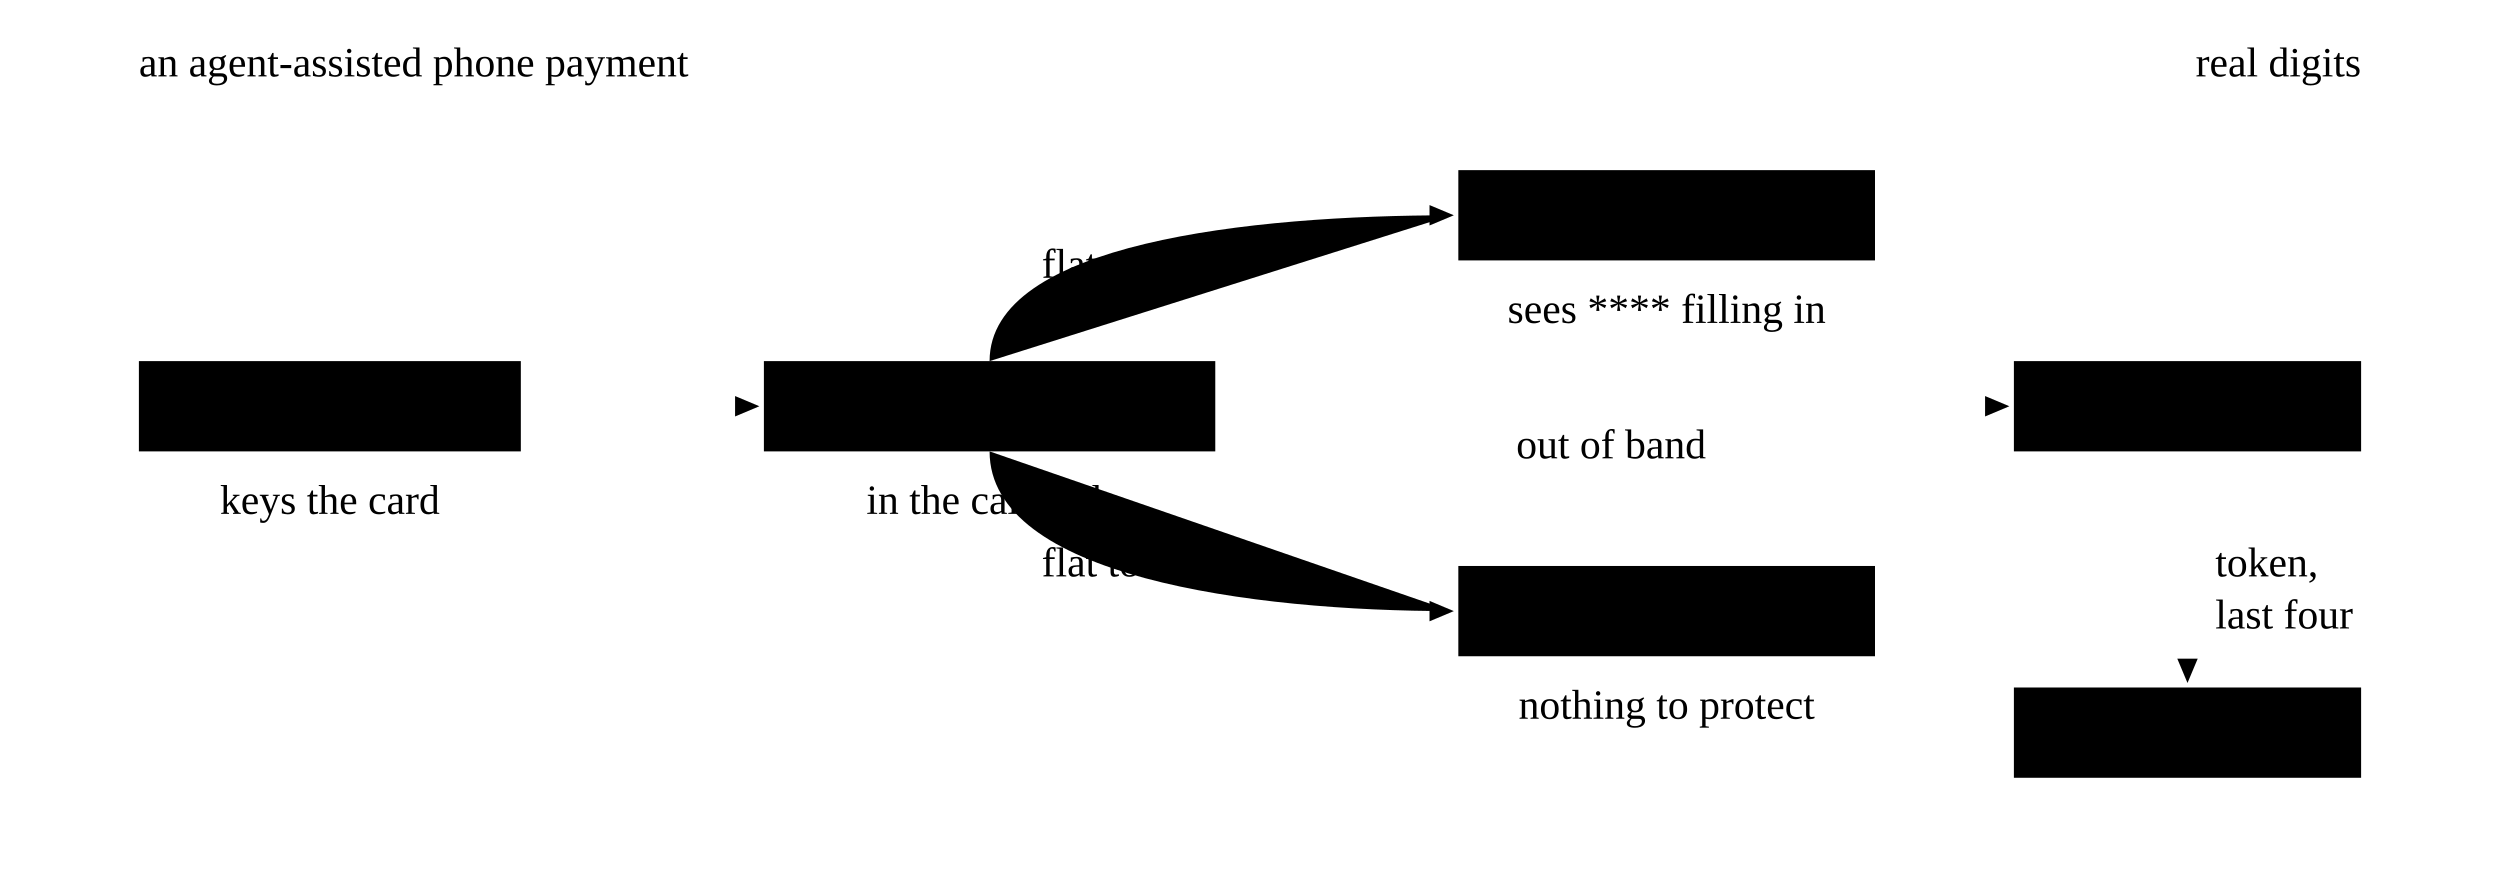
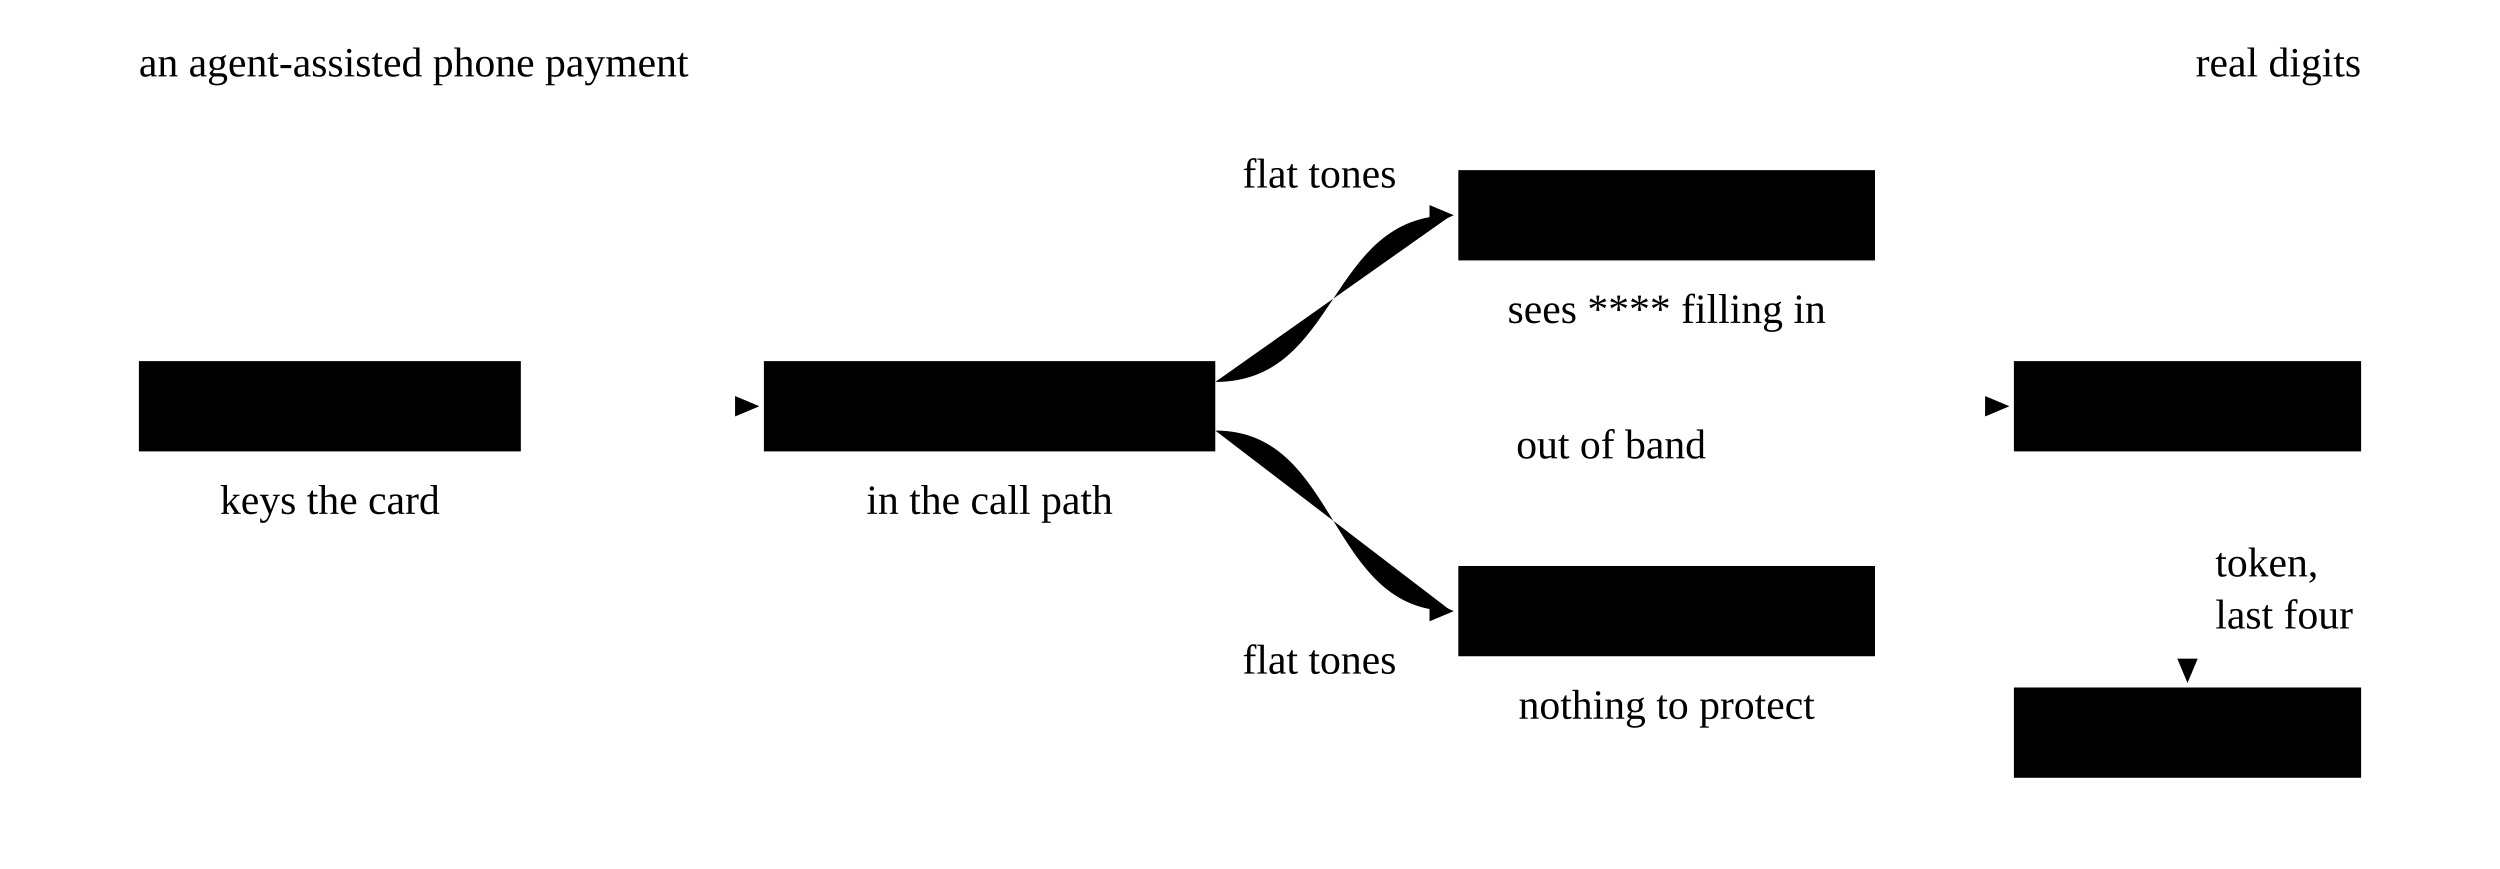
<svg xmlns="http://www.w3.org/2000/svg" viewBox="0 0 720 250">
  <defs>
    <marker id="ph-ah" viewBox="0 0 10 10" refX="9" refY="5" markerWidth="7" markerHeight="7" markerUnits="userSpaceOnUse" orient="auto-start-reverse">
      <path class="ah" d="M0,0.8L10,5L0,9.2Z" />
    </marker>
    <marker id="ph-ah-ink" viewBox="0 0 10 10" refX="9" refY="5" markerWidth="7" markerHeight="7" markerUnits="userSpaceOnUse" orient="auto-start-reverse">
      <path class="ah ink" d="M0,0.8L10,5L0,9.2Z" />
    </marker>
    <marker id="ph-ah-hl" viewBox="0 0 10 10" refX="9" refY="5" markerWidth="7" markerHeight="7" markerUnits="userSpaceOnUse" orient="auto-start-reverse">
      <path class="ah hl" d="M0,0.8L10,5L0,9.2Z" />
    </marker>
  </defs>
  <text class="cap" x="40" y="22">an agent-assisted phone payment</text>
  <text class="cap hl" x="680" y="22" text-anchor="end">real digits</text>
  <rect class="cell" x="40" y="104" width="110" height="26" />
  <text class="t" x="95" y="117" text-anchor="middle" dominant-baseline="central">caller</text>
  <text class="n" x="95" y="148" text-anchor="middle">keys the card</text>
  <path class="ln hl" d="M150,117H218" marker-end="url(#ph-ah-hl)" />
  <rect class="cell hl" x="220" y="104" width="130" height="26" />
  <text class="t hl" x="285" y="117" text-anchor="middle" dominant-baseline="central">masking service</text>
  <text class="n" x="285" y="148" text-anchor="middle">in the call path</text>
-   <path class="ln" d="M285,104C285,70 360,62 418,62" marker-end="url(#ph-ah)" />
-   <path class="ln" d="M285,130C285,166 360,176 418,176" marker-end="url(#ph-ah)" />
-   <text class="n" x="300" y="80">flat tones</text>
-   <text class="n" x="300" y="166">flat tones</text>
+   <path class="ln" d="M350,110C386,110 382,62 418,62" marker-end="url(#ph-ah)" />
+   <path class="ln" d="M350,124C386,124 382,176 418,176" marker-end="url(#ph-ah)" />
+   <text class="n" x="380" y="54" text-anchor="middle">flat tones</text>
+   <text class="n" x="380" y="194" text-anchor="middle">flat tones</text>
  <rect class="cell" x="420" y="49" width="120" height="26" />
  <text class="t" x="480" y="62" text-anchor="middle" dominant-baseline="central">agent</text>
  <text class="n" x="480" y="93" text-anchor="middle">sees **** filling in</text>
  <rect class="cell" x="420" y="163" width="120" height="26" />
  <text class="t" x="480" y="176" text-anchor="middle" dominant-baseline="central">call recorder</text>
  <text class="n" x="480" y="207" text-anchor="middle">nothing to protect</text>
  <path class="ln hl" d="M350,117H578" marker-end="url(#ph-ah-hl)" />
  <text class="n hl" x="464" y="132" text-anchor="middle">out of band</text>
  <rect class="cell hl end" x="580" y="104" width="100" height="26" />
  <text class="t hl" x="630" y="117" text-anchor="middle" dominant-baseline="central">card vault</text>
  <path class="ln ink" d="M630,130V196" marker-end="url(#ph-ah-ink)" />
  <text class="n" x="638" y="166">token,</text>
  <text class="n" x="638" y="181">last four</text>
  <rect class="cell" x="580" y="198" width="100" height="26" />
  <text class="t" x="630" y="211" text-anchor="middle" dominant-baseline="central">platform</text>
</svg>
